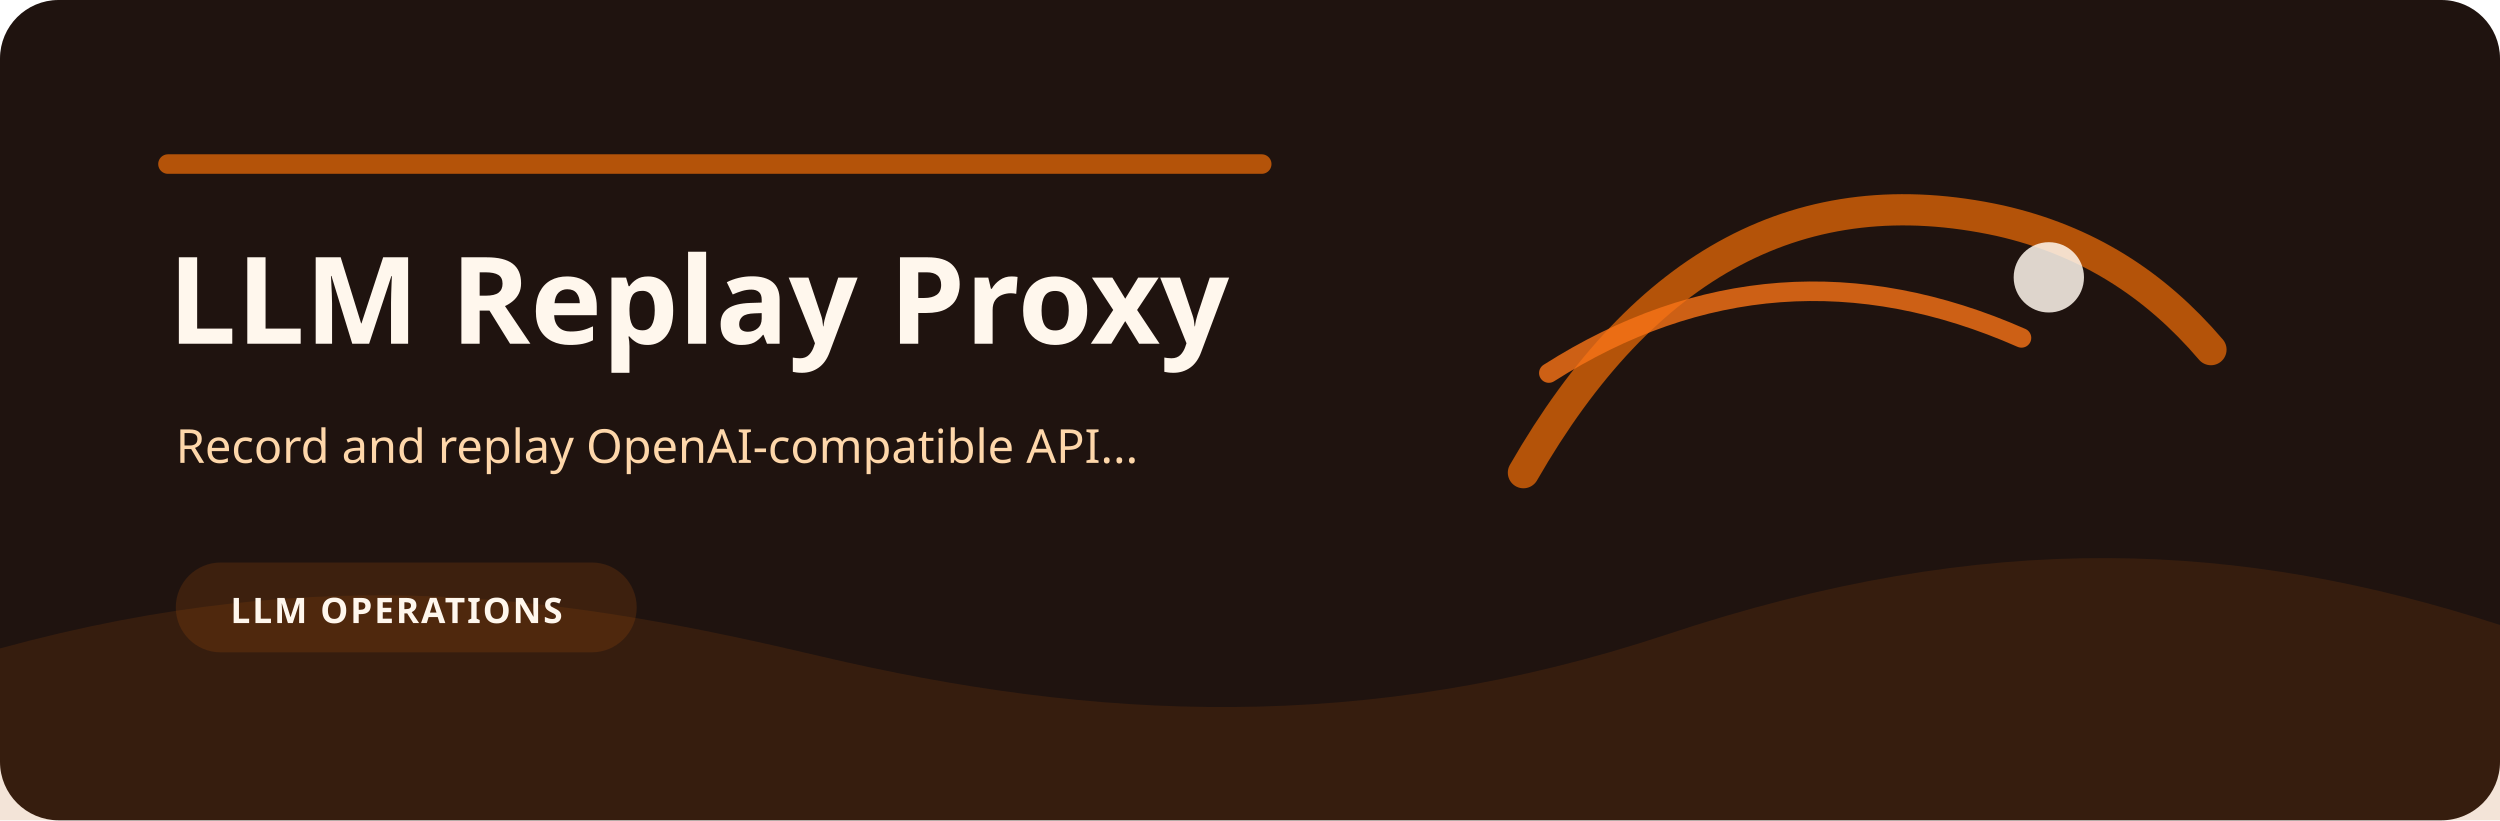
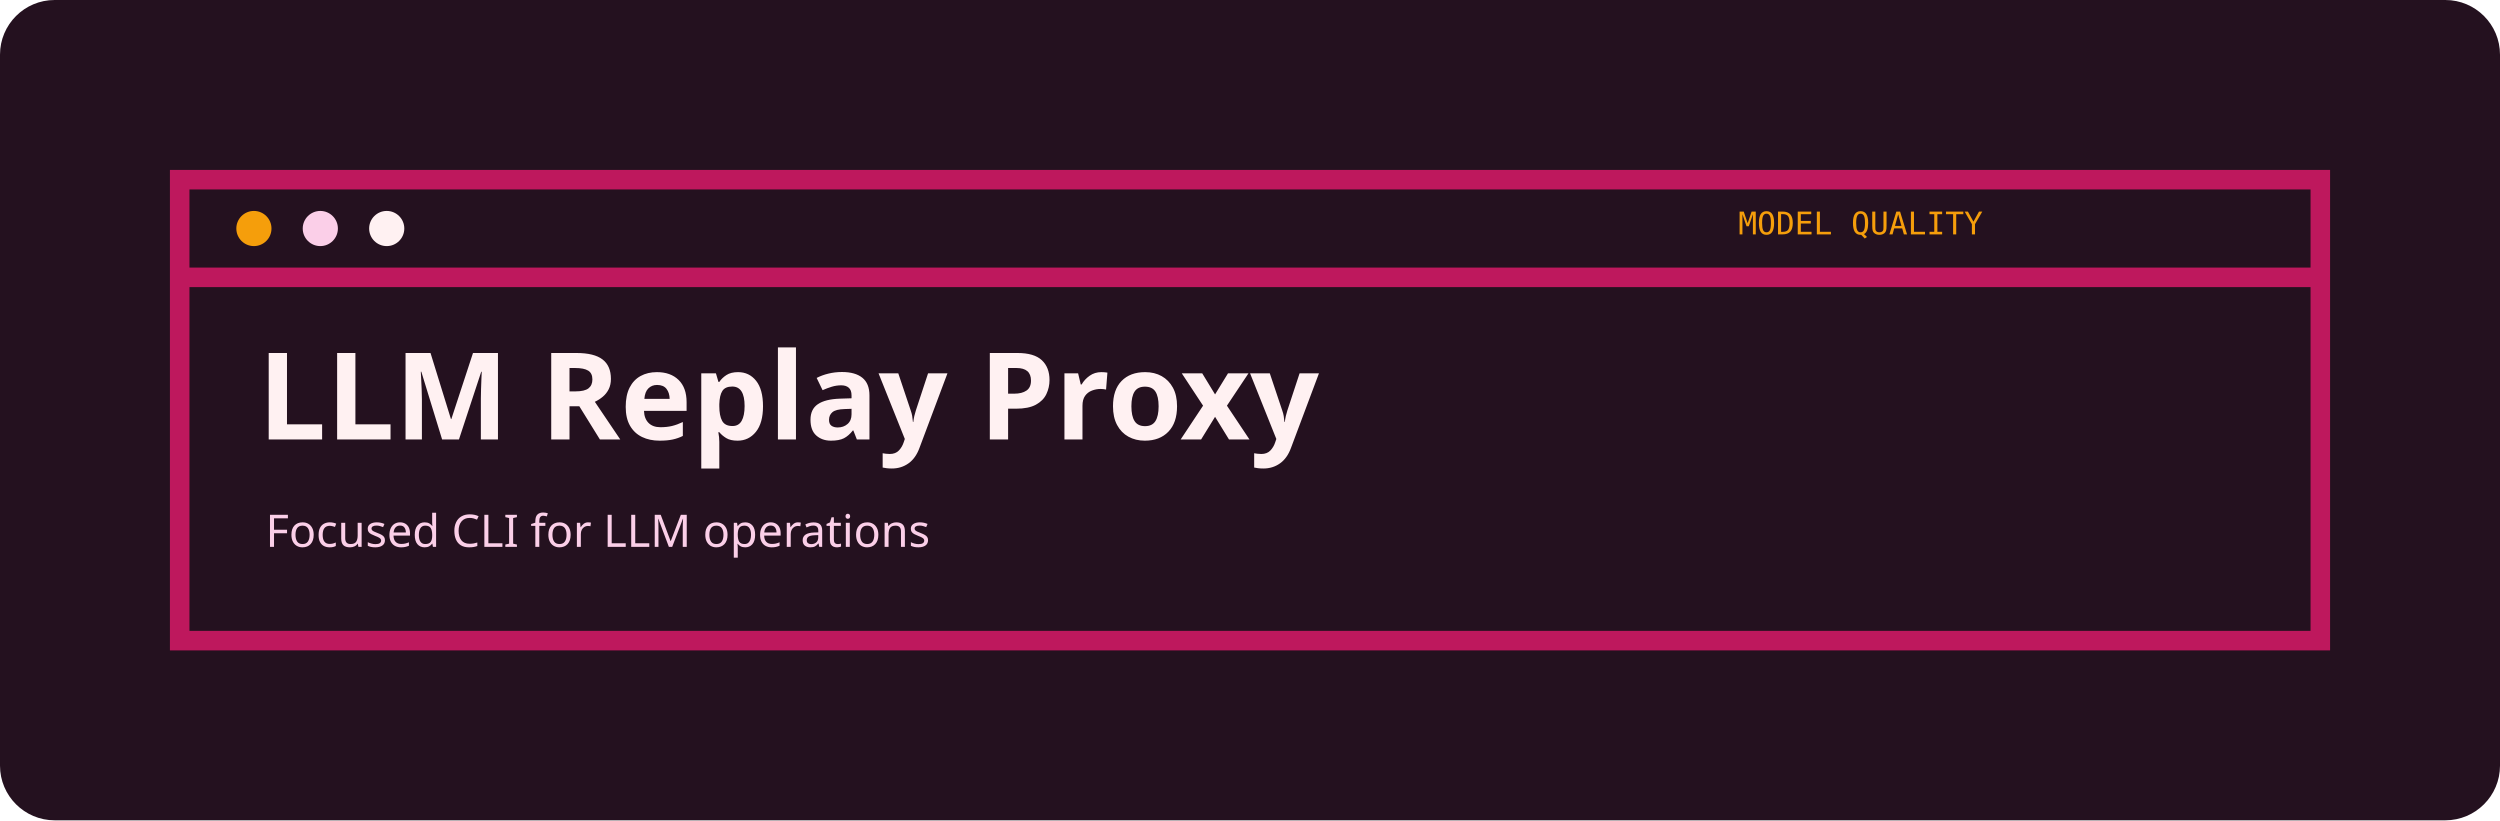
- <svg xmlns="http://www.w3.org/2000/svg" width="1280" height="420" viewBox="0 0 1280 420" fill="none" role="img" aria-label="LLM Replay Proxy project cover">
-   <rect width="1280" height="420" rx="30" fill="#1f130f" />
-   <path d="M0 332C168 286 293 306 420 336C560 369 699 376 853 325C1018 270 1148 277 1280 320V420H0V332Z" fill="#b45309" opacity=".16" />
-   <path d="M86 84h560" stroke="#b45309" stroke-width="10" stroke-linecap="round" />
-   <text x="86" y="176" fill="#fff7ed" font-family="Aptos, Segoe UI, ui-sans-serif, system-ui" font-size="62" font-weight="800">LLM Replay Proxy</text>
-   <text x="90" y="237" fill="#fed7aa" font-family="Aptos, Segoe UI, ui-sans-serif, system-ui" font-size="24" font-weight="500">Record and replay OpenAI-compatible API...</text>
-   <rect x="90" y="288" width="236" height="46" rx="23" fill="#b45309" opacity=".20" />
-   <text x="118" y="319" fill="#fff7ed" font-family="Aptos, Segoe UI, ui-sans-serif, system-ui" font-size="18" font-weight="800" letter-spacing="1">LLM OPERATIONS</text>
-   <path d="M780 242c62-108 143-151 244-129 44 10 79 32 108 66" fill="none" stroke="#b45309" stroke-width="16" stroke-linecap="round" />
-   <path d="M793 191c77-49 158-55 242-18" fill="none" stroke="#f97316" stroke-width="10" stroke-linecap="round" opacity=".8" />
-   <circle cx="1049" cy="142" r="18" fill="#fff7ed" opacity=".85" />
+ <svg xmlns="http://www.w3.org/2000/svg" width="1280" height="420" viewBox="0 0 1280 420" fill="none" role="img" aria-label="LLM Replay Proxy cover">
+   <rect width="1280" height="420" rx="28" fill="#24111f" />
+   <path d="M92 92h1096v236H92z" fill="none" stroke="#be185d" stroke-width="10" />
+   <path d="M92 142h1096" stroke="#be185d" stroke-width="10" />
+   <circle cx="130" cy="117" r="9" fill="#f59e0b" />
+   <circle cx="164" cy="117" r="9" fill="#fbcfe8" />
+   <circle cx="198" cy="117" r="9" fill="#fff1f2" />
+   <text x="132" y="225" fill="#fff1f2" font-family="Sora, ui-sans-serif, system-ui" font-size="62" font-weight="800">LLM Replay Proxy</text>
+   <text x="136" y="280" fill="#fbcfe8" font-family="Sora, ui-sans-serif, system-ui" font-size="23">Focused CLI for LLM operations</text>
+   <text x="890" y="120" fill="#f59e0b" font-family="ui-monospace, SFMono-Regular, Menlo, monospace" font-size="16">MODEL QUALITY</text>
</svg>
